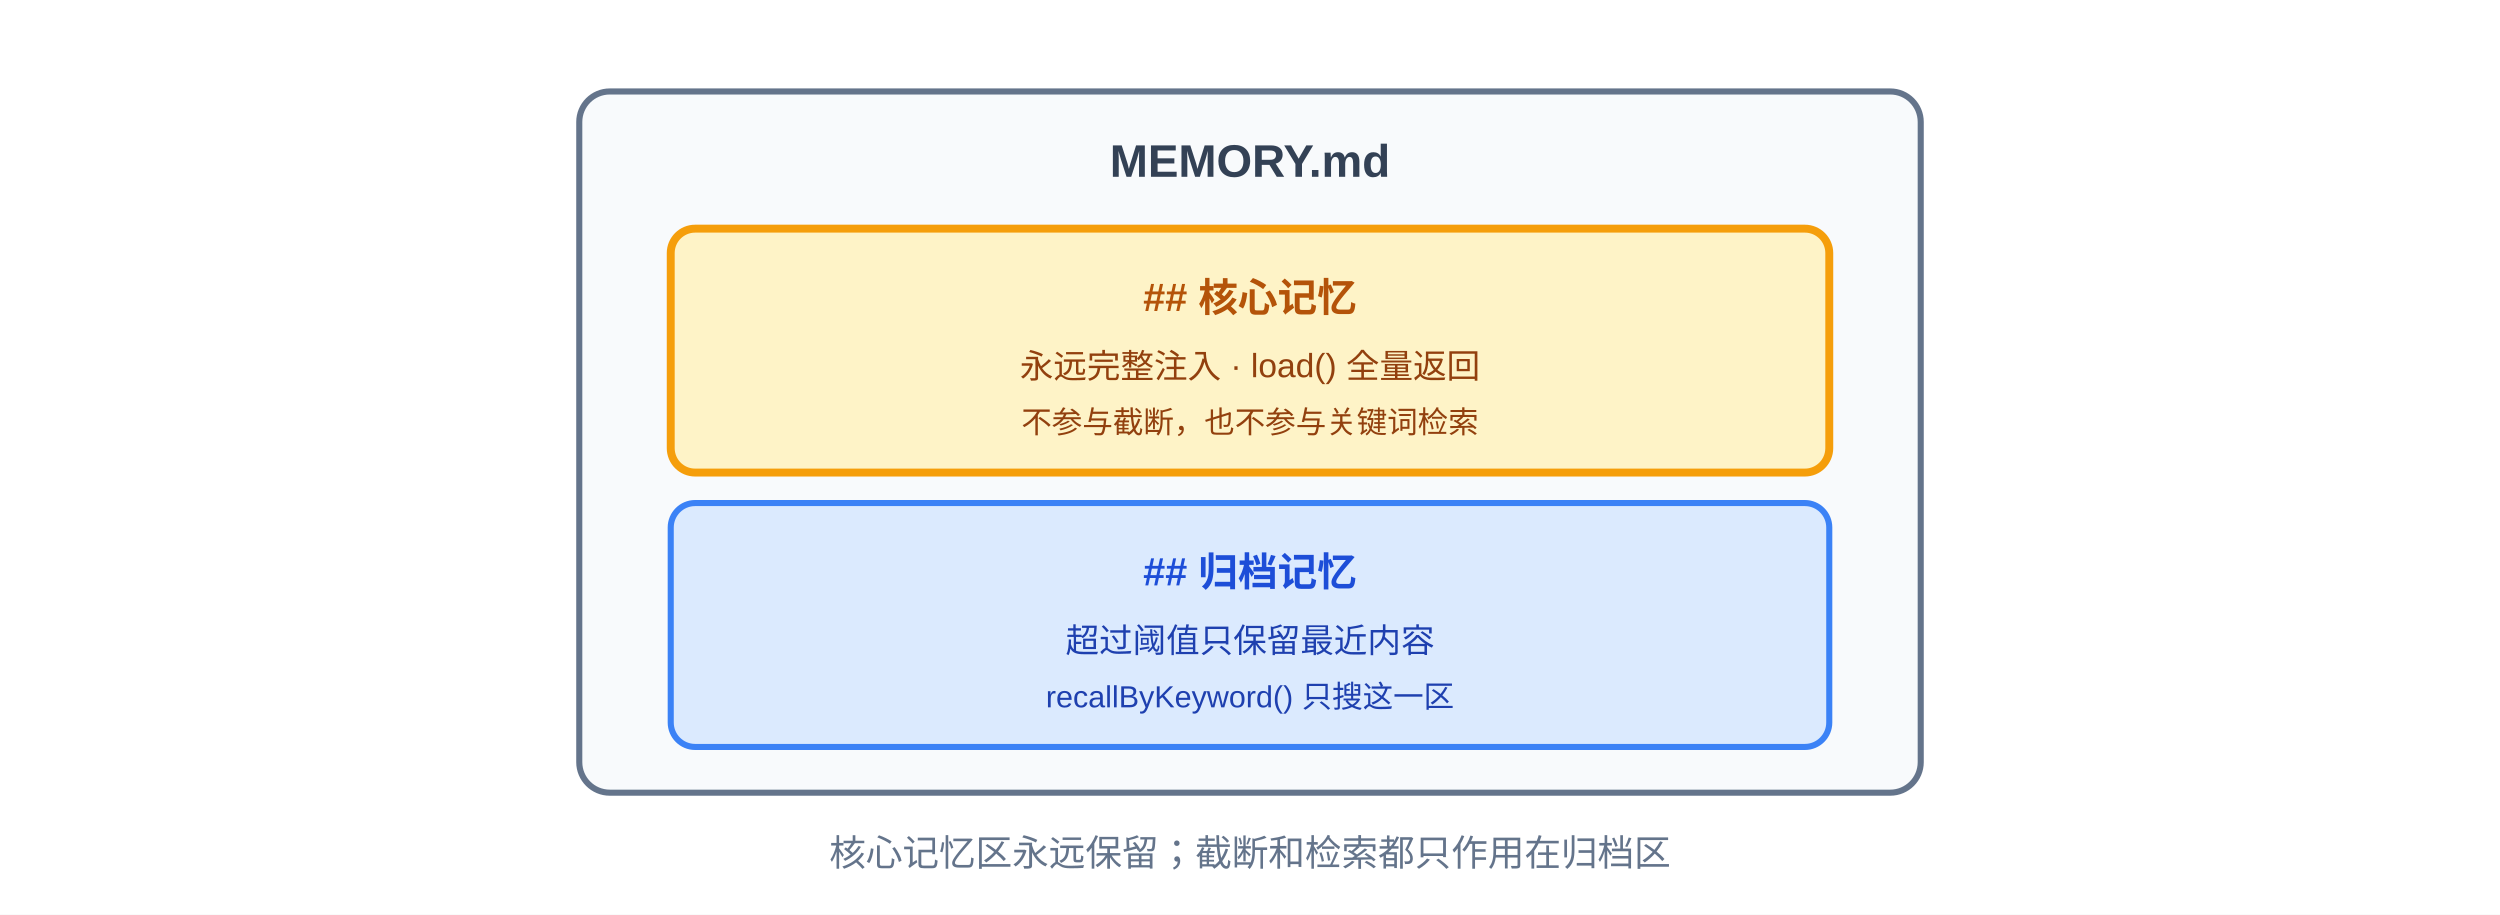
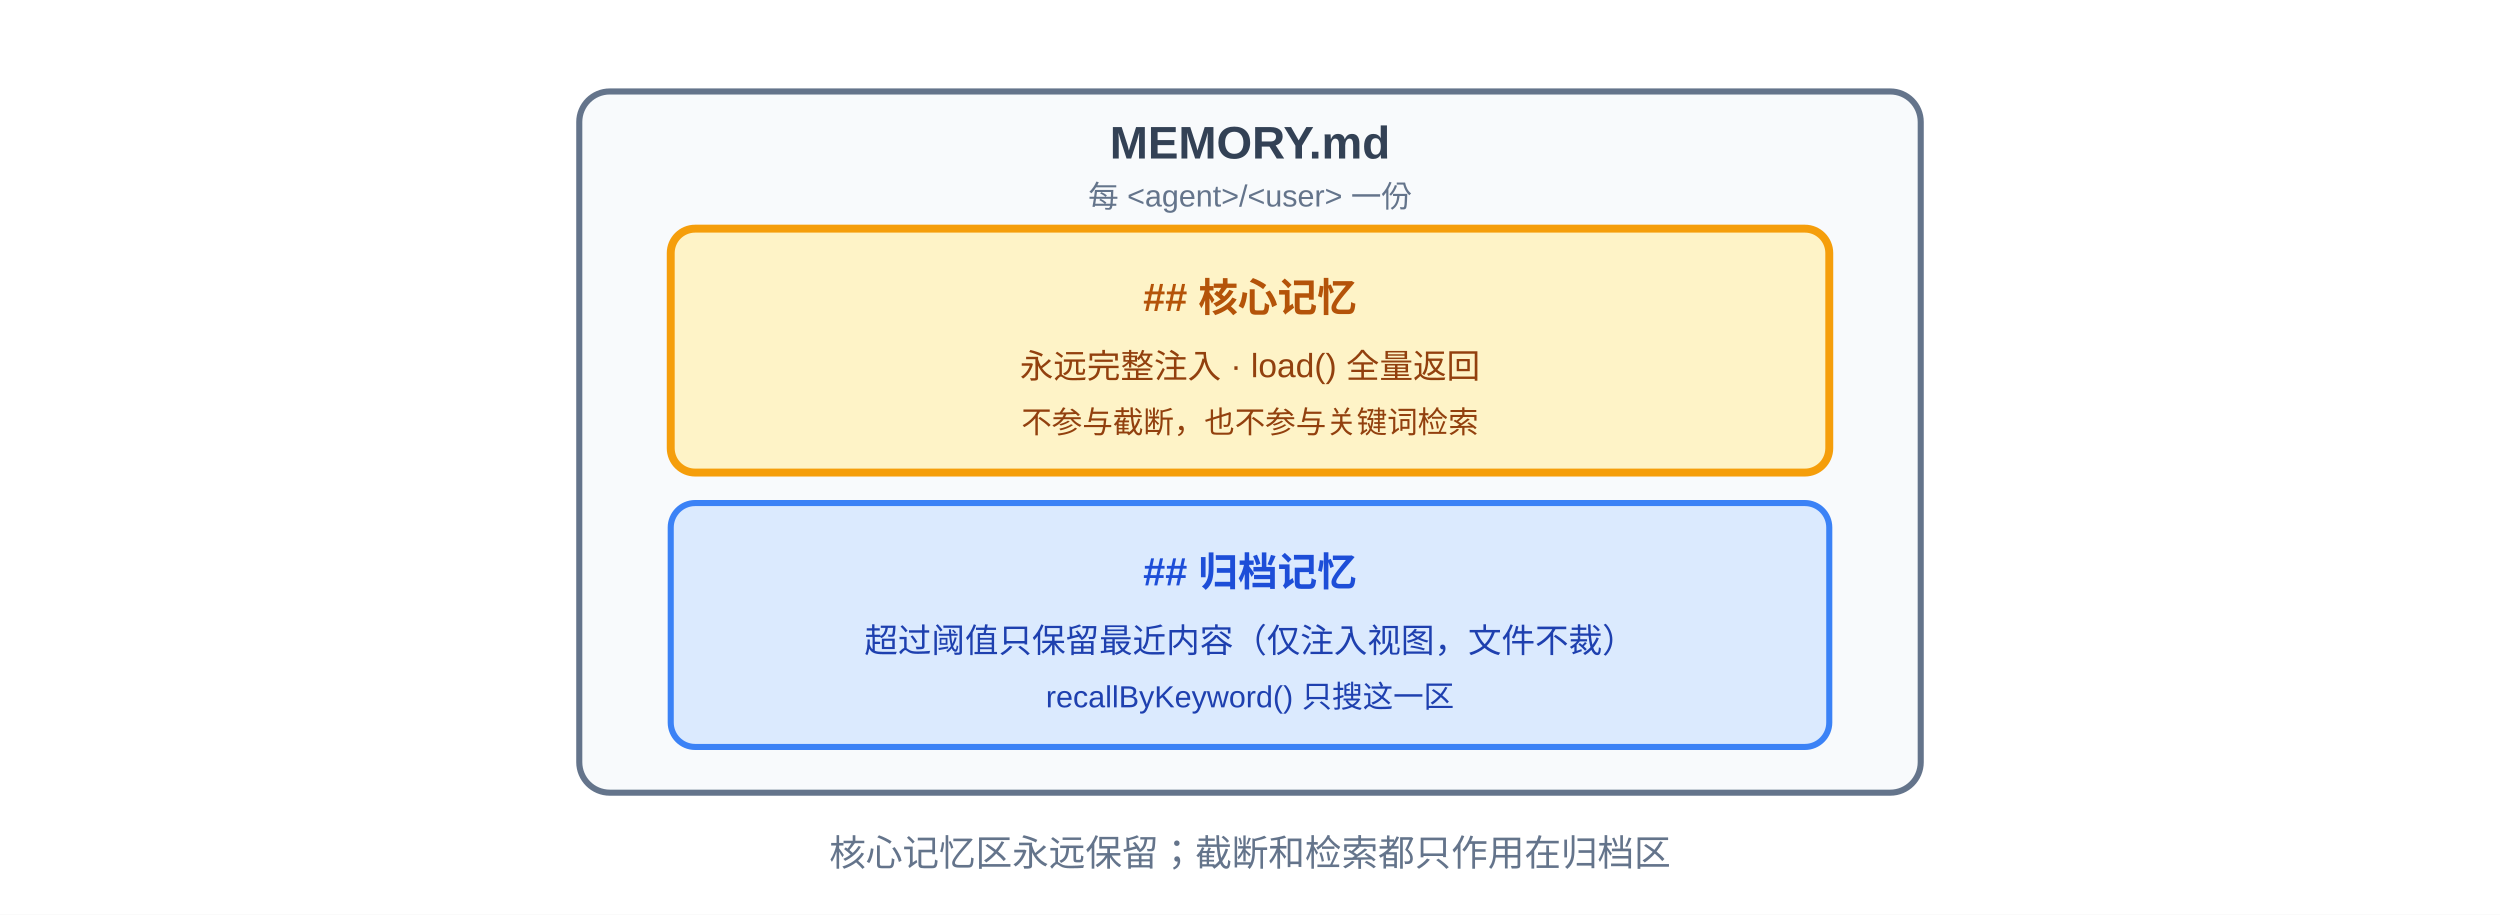
<svg xmlns="http://www.w3.org/2000/svg" viewBox="0 0 820 300" font-family="Arial, sans-serif">
  <rect width="820" height="300" fill="#ffffff" />
  <rect x="190" y="30" width="440" height="230" rx="10" fill="#f8fafc" stroke="#64748b" stroke-width="2" />
-   <text x="410" y="58" fill="#334155" font-size="15" font-weight="bold" text-anchor="middle">MEMORY.md</text>
+   <text x="410" y="52" fill="#334155" font-size="15" font-weight="bold" text-anchor="middle">MEMORY.md</text>
+   <text x="410" y="68" fill="#64748b" font-size="10" text-anchor="middle">每 &lt;agent&gt;/&lt;user&gt; 一份</text>
  <rect x="220" y="75" width="380" height="80" rx="8" fill="#fef3c7" stroke="#f59e0b" stroke-width="2.6" />
  <text x="410" y="102" fill="#b45309" font-size="13" font-weight="bold" text-anchor="middle">## 核心记忆</text>
  <text x="410" y="124" fill="#92400e" font-size="11" text-anchor="middle">永远完整注入 · load() 全量返回</text>
  <text x="410" y="142" fill="#92400e" font-size="10" text-anchor="middle">不参与截断，也不参与关键词检索</text>
  <rect x="220" y="165" width="380" height="80" rx="8" fill="#dbeafe" stroke="#3b82f6" stroke-width="2" />
  <text x="410" y="192" fill="#1d4ed8" font-size="13" font-weight="bold" text-anchor="middle">## 归档记忆</text>
-   <text x="410" y="214" fill="#1e40af" font-size="11" text-anchor="middle">超过阈值只保留最近内容</text>
+   <text x="410" y="214" fill="#1e40af" font-size="11" text-anchor="middle">超过阈值只保留最近内容（仅注入视图，文件不裁）</text>
  <text x="410" y="232" fill="#1e40af" font-size="10" text-anchor="middle">recallByKeyword() 只搜这一区</text>
  <text x="410" y="284" fill="#64748b" font-size="12" text-anchor="middle">核心记忆区永远保留；截断和检索都只作用在归档区</text>
</svg>
